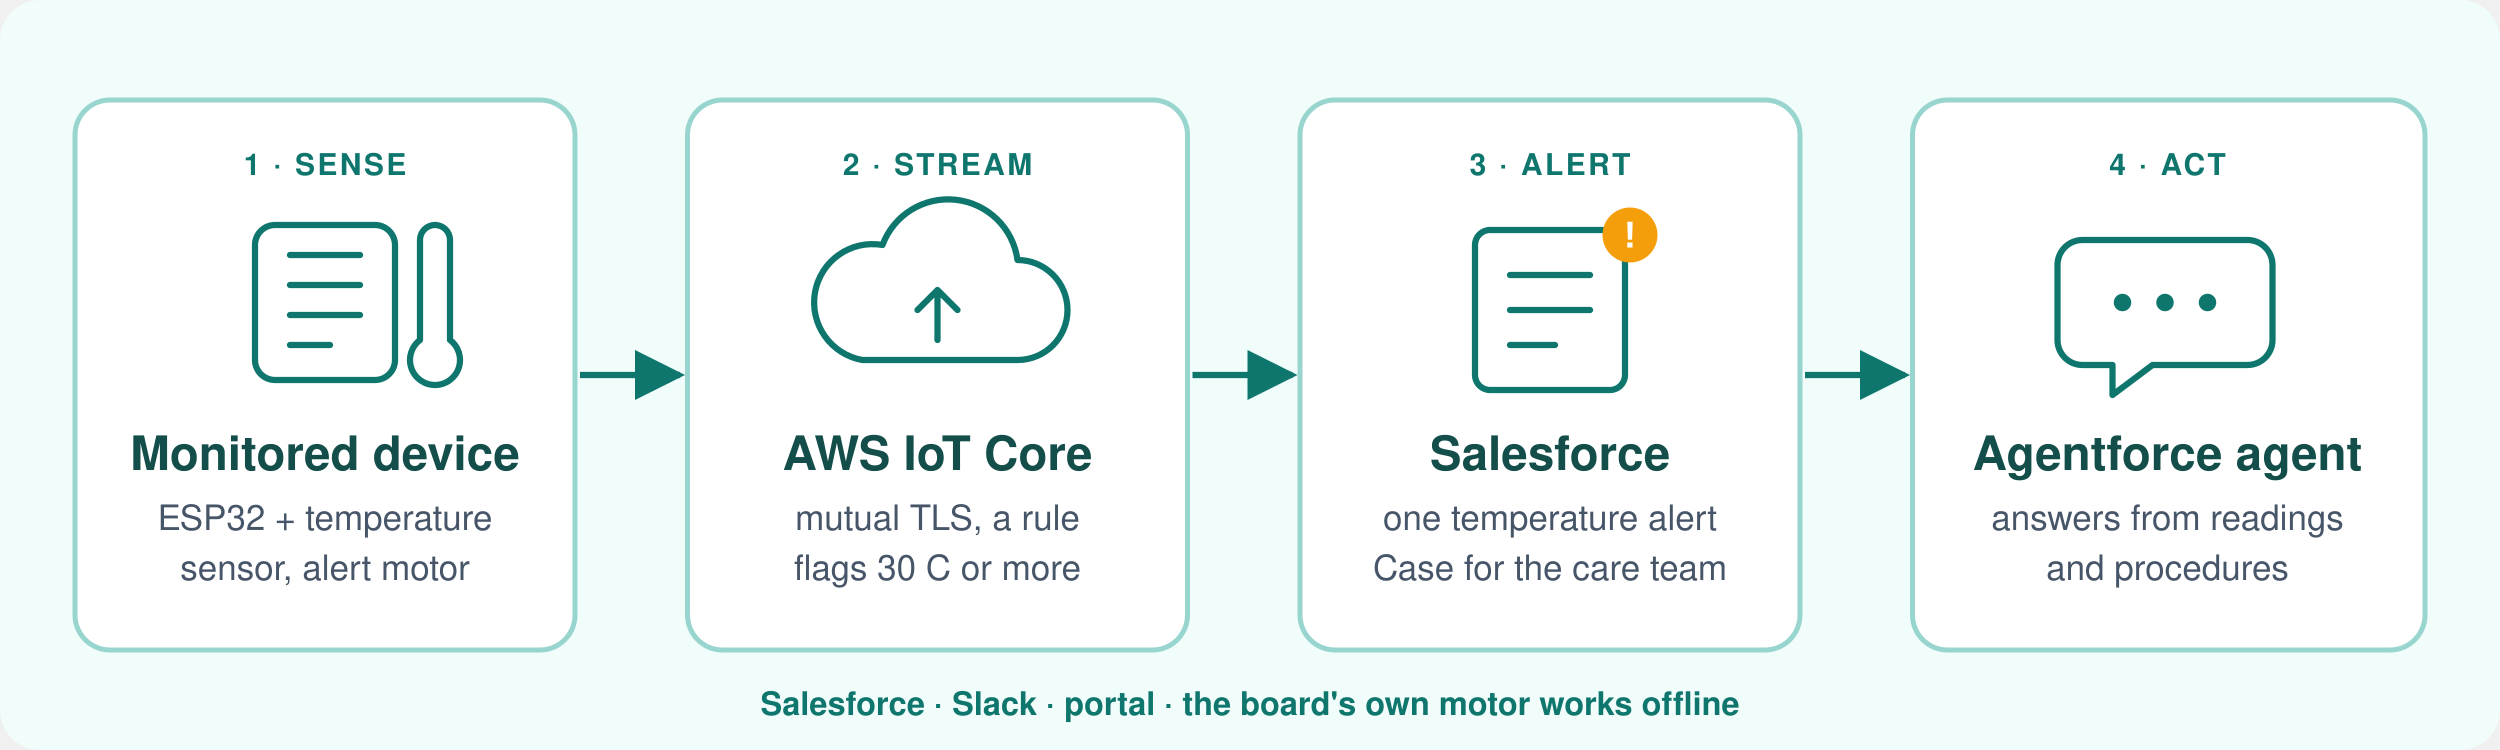
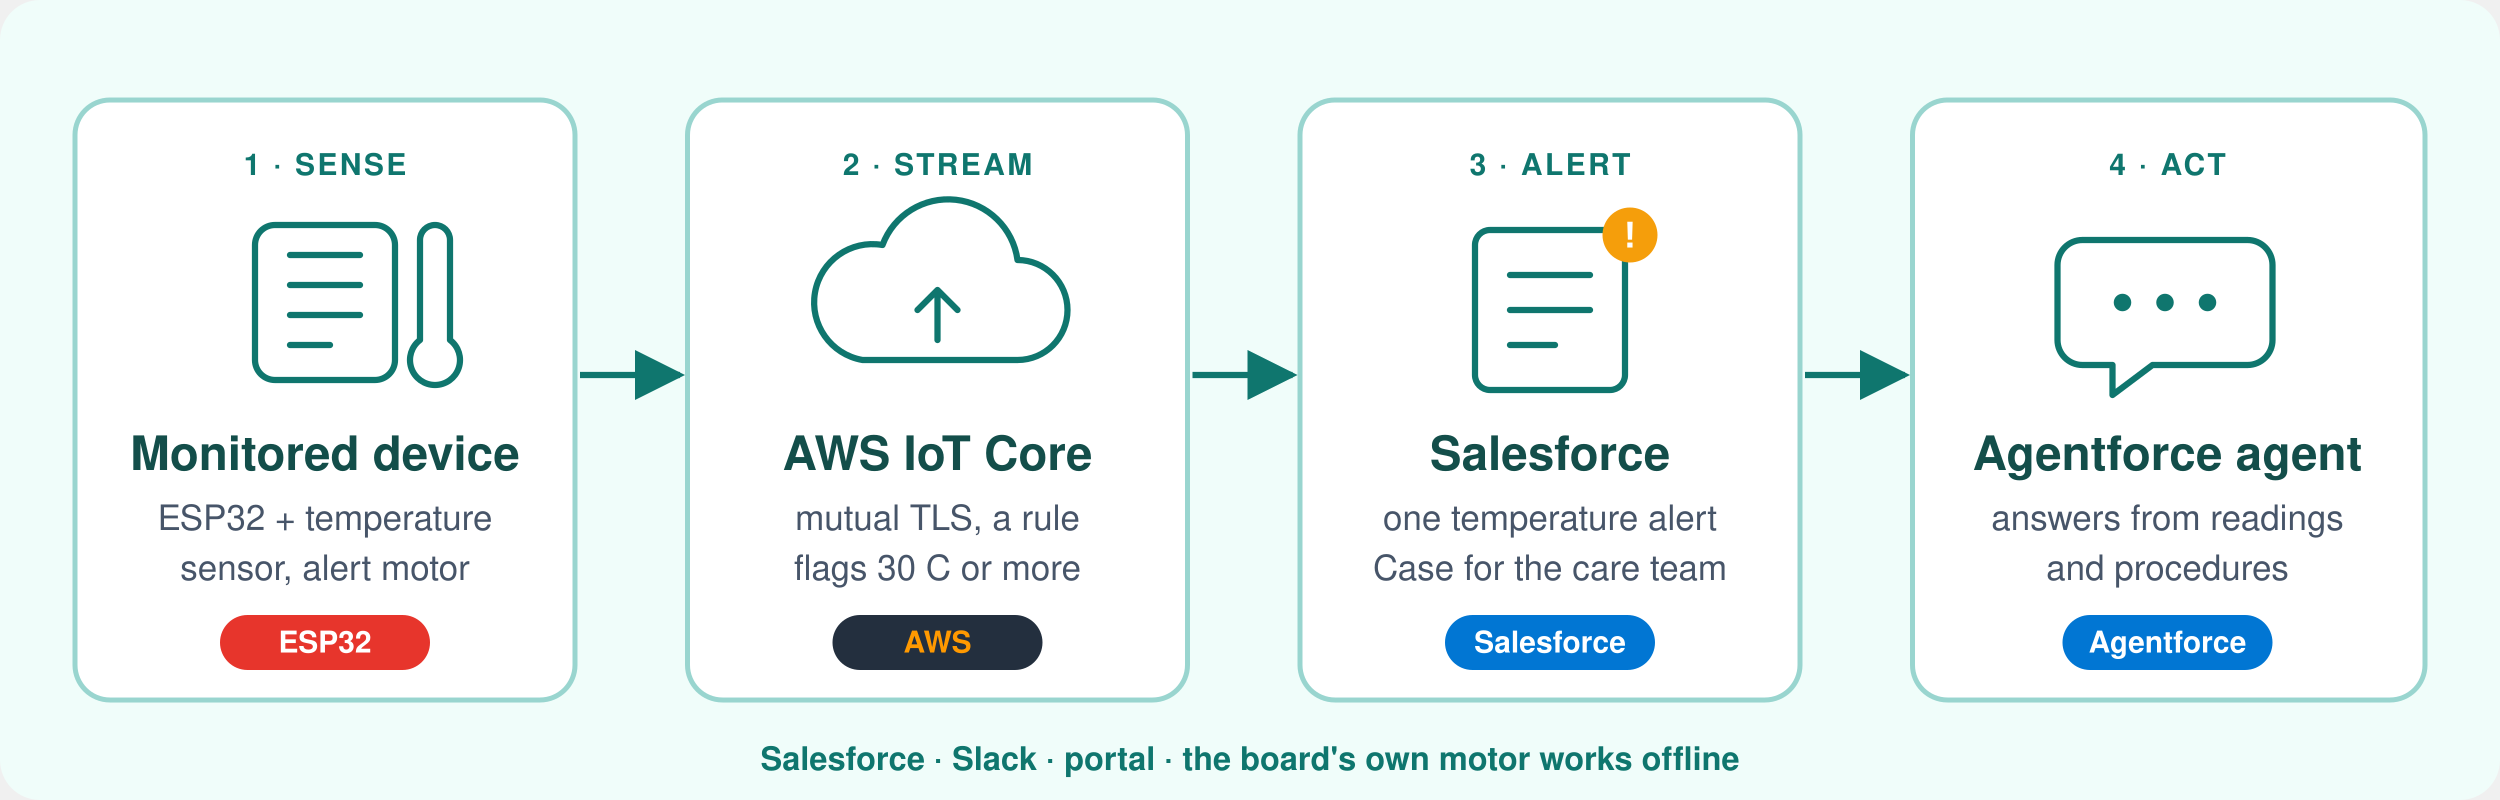
- <svg xmlns="http://www.w3.org/2000/svg" viewBox="0 0 1000 300" role="img" aria-labelledby="t d">
+ <svg xmlns="http://www.w3.org/2000/svg" viewBox="0 0 1000 320" role="img" aria-labelledby="t d">
  <defs>
    <marker id="ar" viewBox="0 0 10 10" refX="9" refY="5" markerWidth="8" markerHeight="8" orient="auto">
      <path d="M0 0L10 5L0 10z" fill="#0f766e" />
    </marker>
    <style>
      .card{fill:#ffffff;stroke:#99d5cf;stroke-width:2}
      .t{font:600 19px -apple-system,Segoe UI,Helvetica,Arial,sans-serif;fill:#134e4a;text-anchor:middle}
      .s{font:14px -apple-system,Segoe UI,Helvetica,Arial,sans-serif;fill:#475569;text-anchor:middle}
      .k{font:700 12px -apple-system,Segoe UI,Helvetica,Arial,sans-serif;fill:#0f766e;letter-spacing:.08em;text-anchor:middle}
      .ln{fill:none;stroke:#0f766e;stroke-width:2.5;stroke-linecap:round;stroke-linejoin:round}
      .flow{fill:none;stroke:#0f766e;stroke-width:2.5;marker-end:url(#ar)}
+       .pill{font:700 12px -apple-system,Segoe UI,Helvetica,Arial,sans-serif;fill:#fff;text-anchor:middle}
      .lbl{font:600 13px -apple-system,Segoe UI,Helvetica,Arial,sans-serif;fill:#0f766e;text-anchor:middle}
    </style>
  </defs>
-   <rect width="1000" height="300" rx="16" fill="#f0fdfa" />
+   <rect width="1000" height="320" rx="16" fill="#f0fdfa" />
  <g transform="translate(30,40)">
-     <rect class="card" width="200" height="220" rx="14" />
+     <rect class="card" width="200" height="240" rx="14" />
    <text class="k" x="100" y="30">1 · SENSE</text>
    <rect class="ln" x="72" y="50" width="56" height="62" rx="8" />
    <path class="ln" d="M86 62h28M86 74h28M86 86h28M86 98h16" />
    <path class="ln" d="M150 56v40a10 10 0 1 1-12 0V56a6 6 0 0 1 12 0z" />
    <text class="t" x="100" y="148">Monitored device</text>
    <text class="s" x="100" y="172">ESP32 + temperature</text>
    <text class="s" x="100" y="192">sensor, alert motor</text>
  </g>
  <g transform="translate(275,40)">
-     <rect class="card" width="200" height="220" rx="14" />
+     <rect class="card" width="200" height="240" rx="14" />
    <text class="k" x="100" y="30">2 · STREAM</text>
    <path class="ln" d="M70 104h62a20 20 0 0 0 0-40a28 28 0 0 0-54-6a18 18 0 0 0-8 46z" />
    <path class="ln" d="M92 84l8-8l8 8M100 76v20" />
    <text class="t" x="100" y="148">AWS IoT Core</text>
    <text class="s" x="100" y="172">mutual TLS, a rule</text>
    <text class="s" x="100" y="192">flags 30 C or more</text>
  </g>
  <g transform="translate(520,40)">
-     <rect class="card" width="200" height="220" rx="14" />
+     <rect class="card" width="200" height="240" rx="14" />
    <text class="k" x="100" y="30">3 · ALERT</text>
    <rect class="ln" x="70" y="52" width="60" height="64" rx="6" />
    <path class="ln" d="M84 70h32M84 84h32M84 98h18" />
    <circle cx="132" cy="54" r="11" fill="#f59e0b" />
    <text x="132" y="59" font-family="Arial" font-size="15" font-weight="700" fill="#fff" text-anchor="middle">!</text>
    <text class="t" x="100" y="148">Salesforce</text>
    <text class="s" x="100" y="172">one temperature alert</text>
    <text class="s" x="100" y="192">Case for the care team</text>
  </g>
  <g transform="translate(765,40)">
-     <rect class="card" width="205" height="220" rx="14" />
+     <rect class="card" width="205" height="240" rx="14" />
    <text class="k" x="102" y="30">4 · ACT</text>
    <path class="ln" d="M68 56h66a10 10 0 0 1 10 10v30a10 10 0 0 1-10 10H96l-16 12v-12H68a10 10 0 0 1-10-10V66a10 10 0 0 1 10-10z" />
    <circle cx="84" cy="81" r="3.5" fill="#0f766e" />
    <circle cx="101" cy="81" r="3.5" fill="#0f766e" />
    <circle cx="118" cy="81" r="3.5" fill="#0f766e" />
    <text class="t" x="102" y="148">Agentforce agent</text>
    <text class="s" x="102" y="172">answers from readings</text>
    <text class="s" x="102" y="192">and procedures</text>
  </g>
+   <g transform="translate(30,40)">
+     <rect x="58" y="206" width="84" height="22" rx="11" fill="#E7352C" />
+     <text class="pill" x="100" y="221" style="fill:#fff">ESP32</text>
+   </g>
+   <g transform="translate(275,40)">
+     <rect x="58" y="206" width="84" height="22" rx="11" fill="#232F3E" />
+     <text class="pill" x="100" y="221" style="fill:#FF9900">AWS</text>
+   </g>
+   <g transform="translate(520,40)">
+     <rect x="58" y="206" width="84" height="22" rx="11" fill="#0176D3" />
+     <text class="pill" x="100" y="221" style="fill:#fff">Salesforce</text>
+   </g>
+   <g transform="translate(765,40)">
+     <rect x="60" y="206" width="84" height="22" rx="11" fill="#0176D3" />
+     <text class="pill" x="102" y="221" style="fill:#fff">Agentforce</text>
+   </g>
  <path class="flow" d="M232 150h40" />
  <path class="flow" d="M477 150h40" />
  <path class="flow" d="M722 150h40" />
-   <text class="lbl" x="500" y="286">Salesforce · Slack · portal · the board's own motor works offline</text>
+   <text class="lbl" x="500" y="308">Salesforce · Slack · portal · the board's own motor works offline</text>
</svg>
